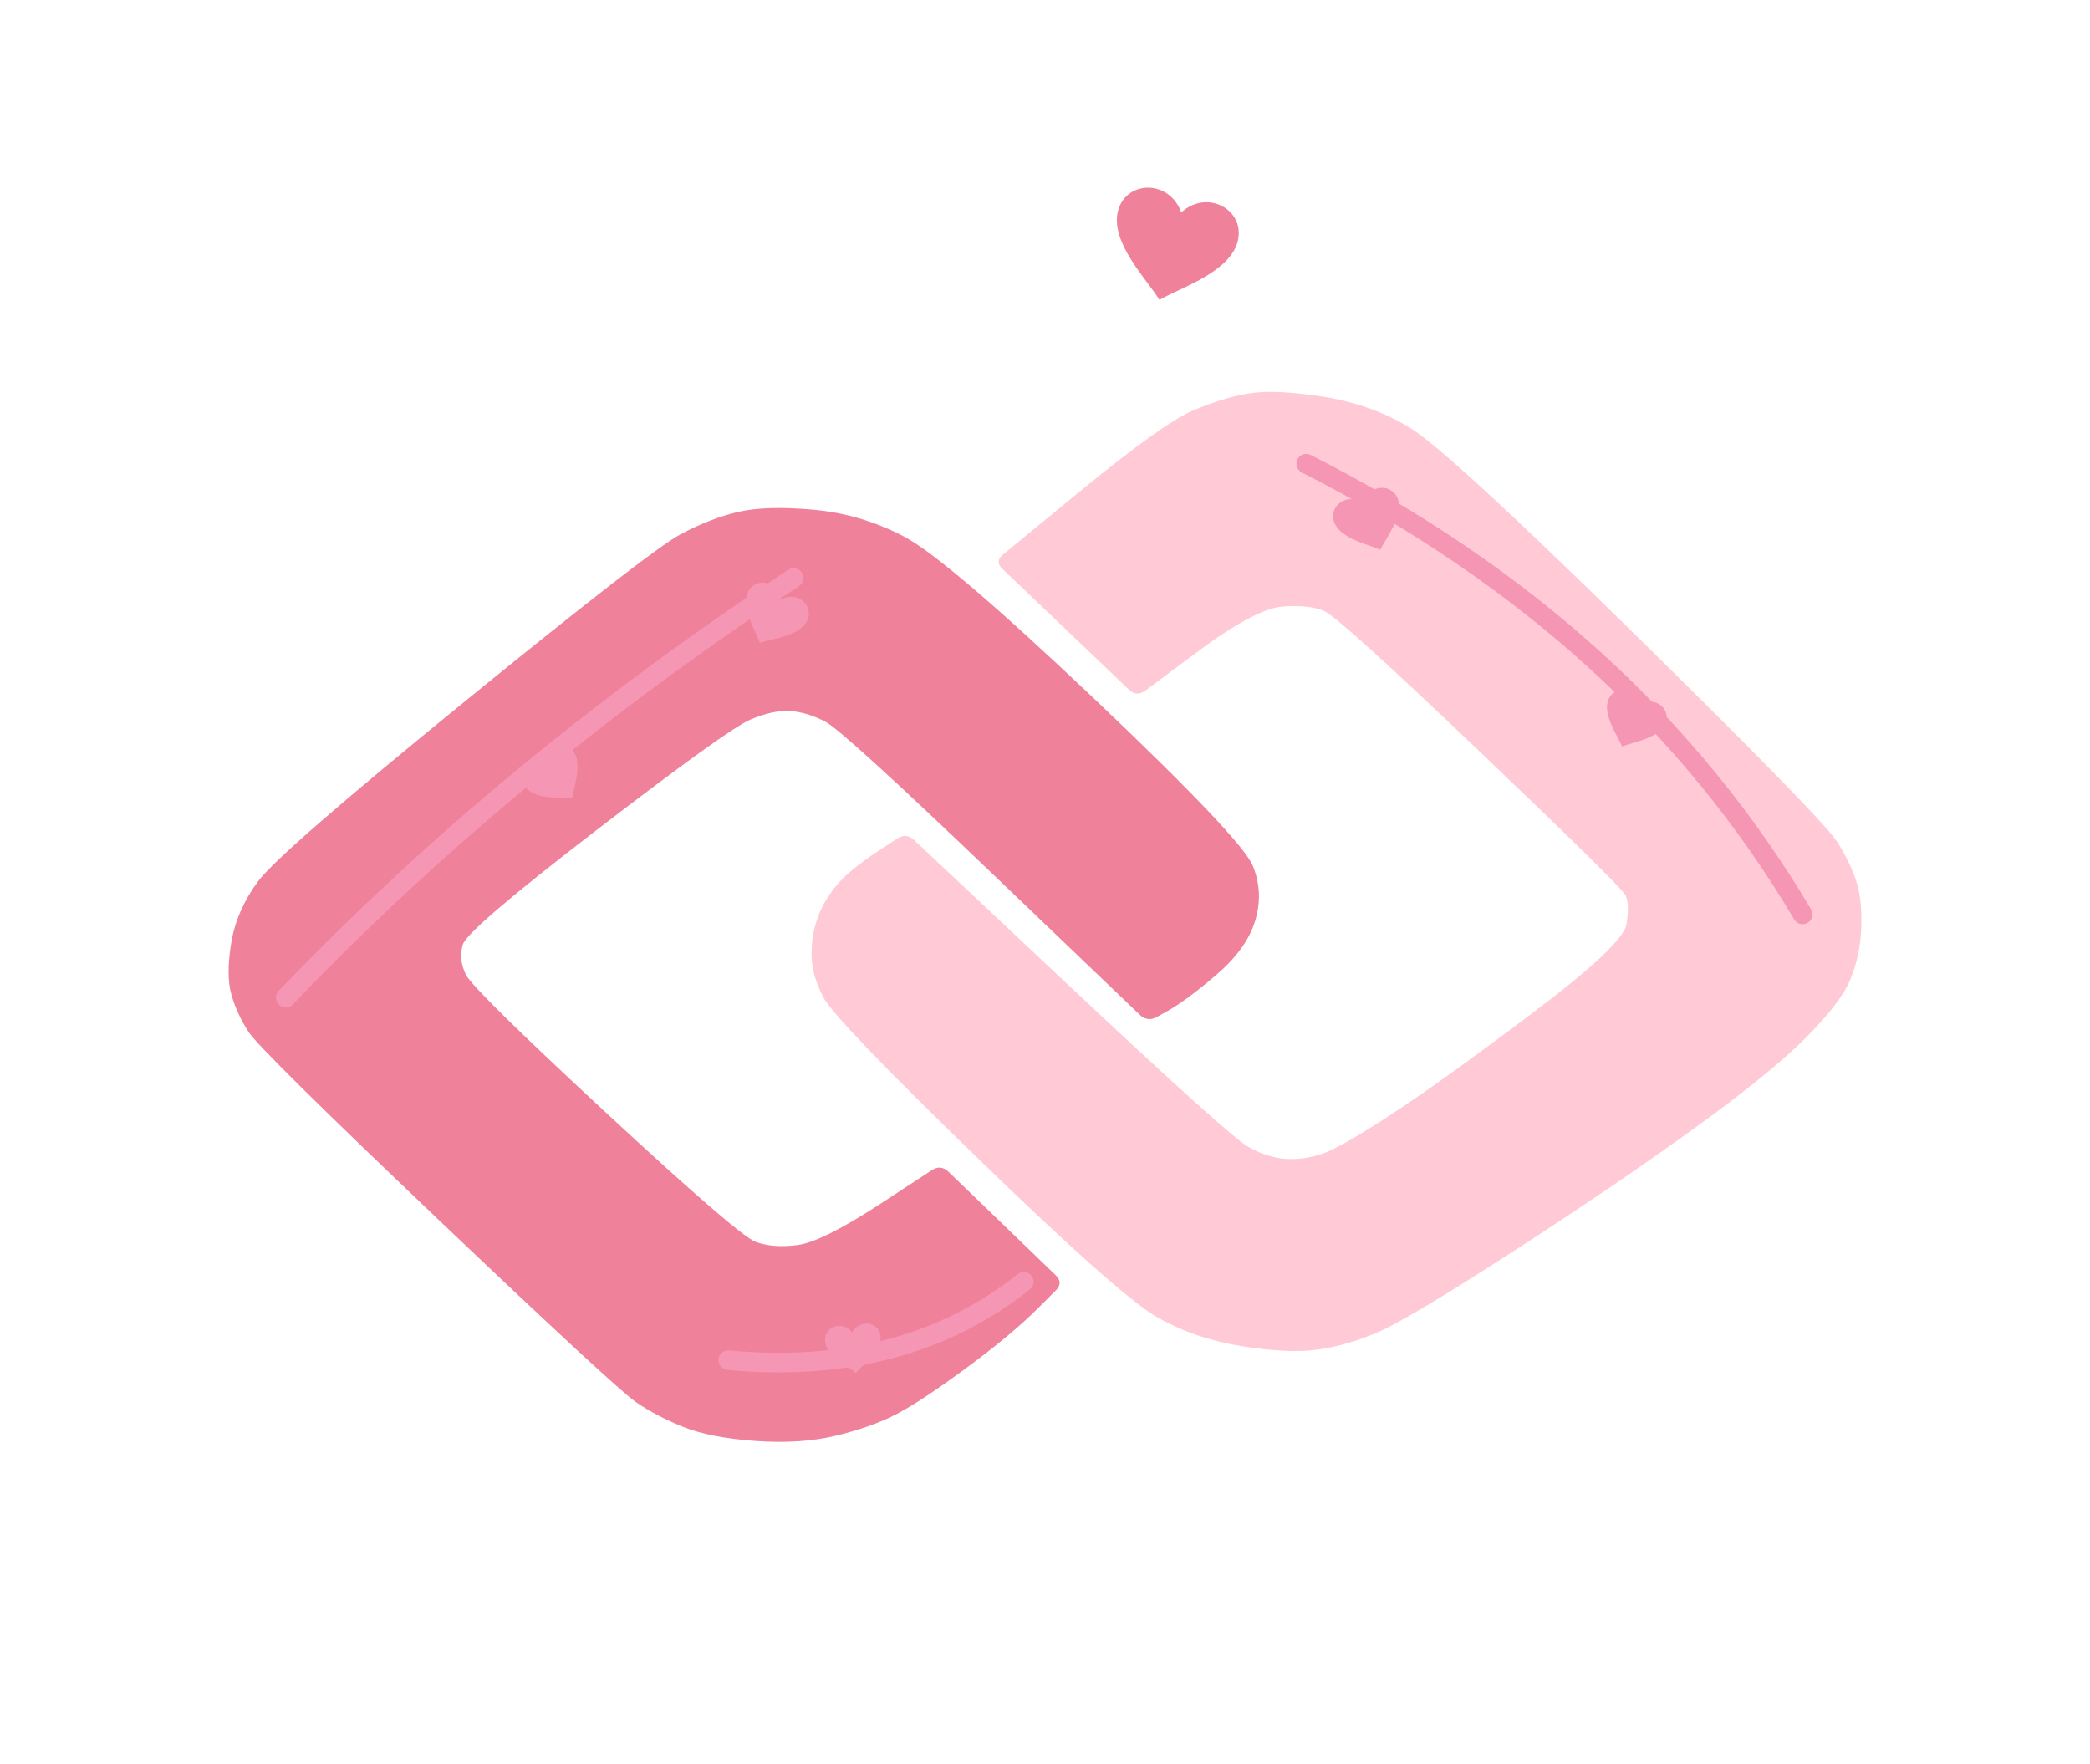
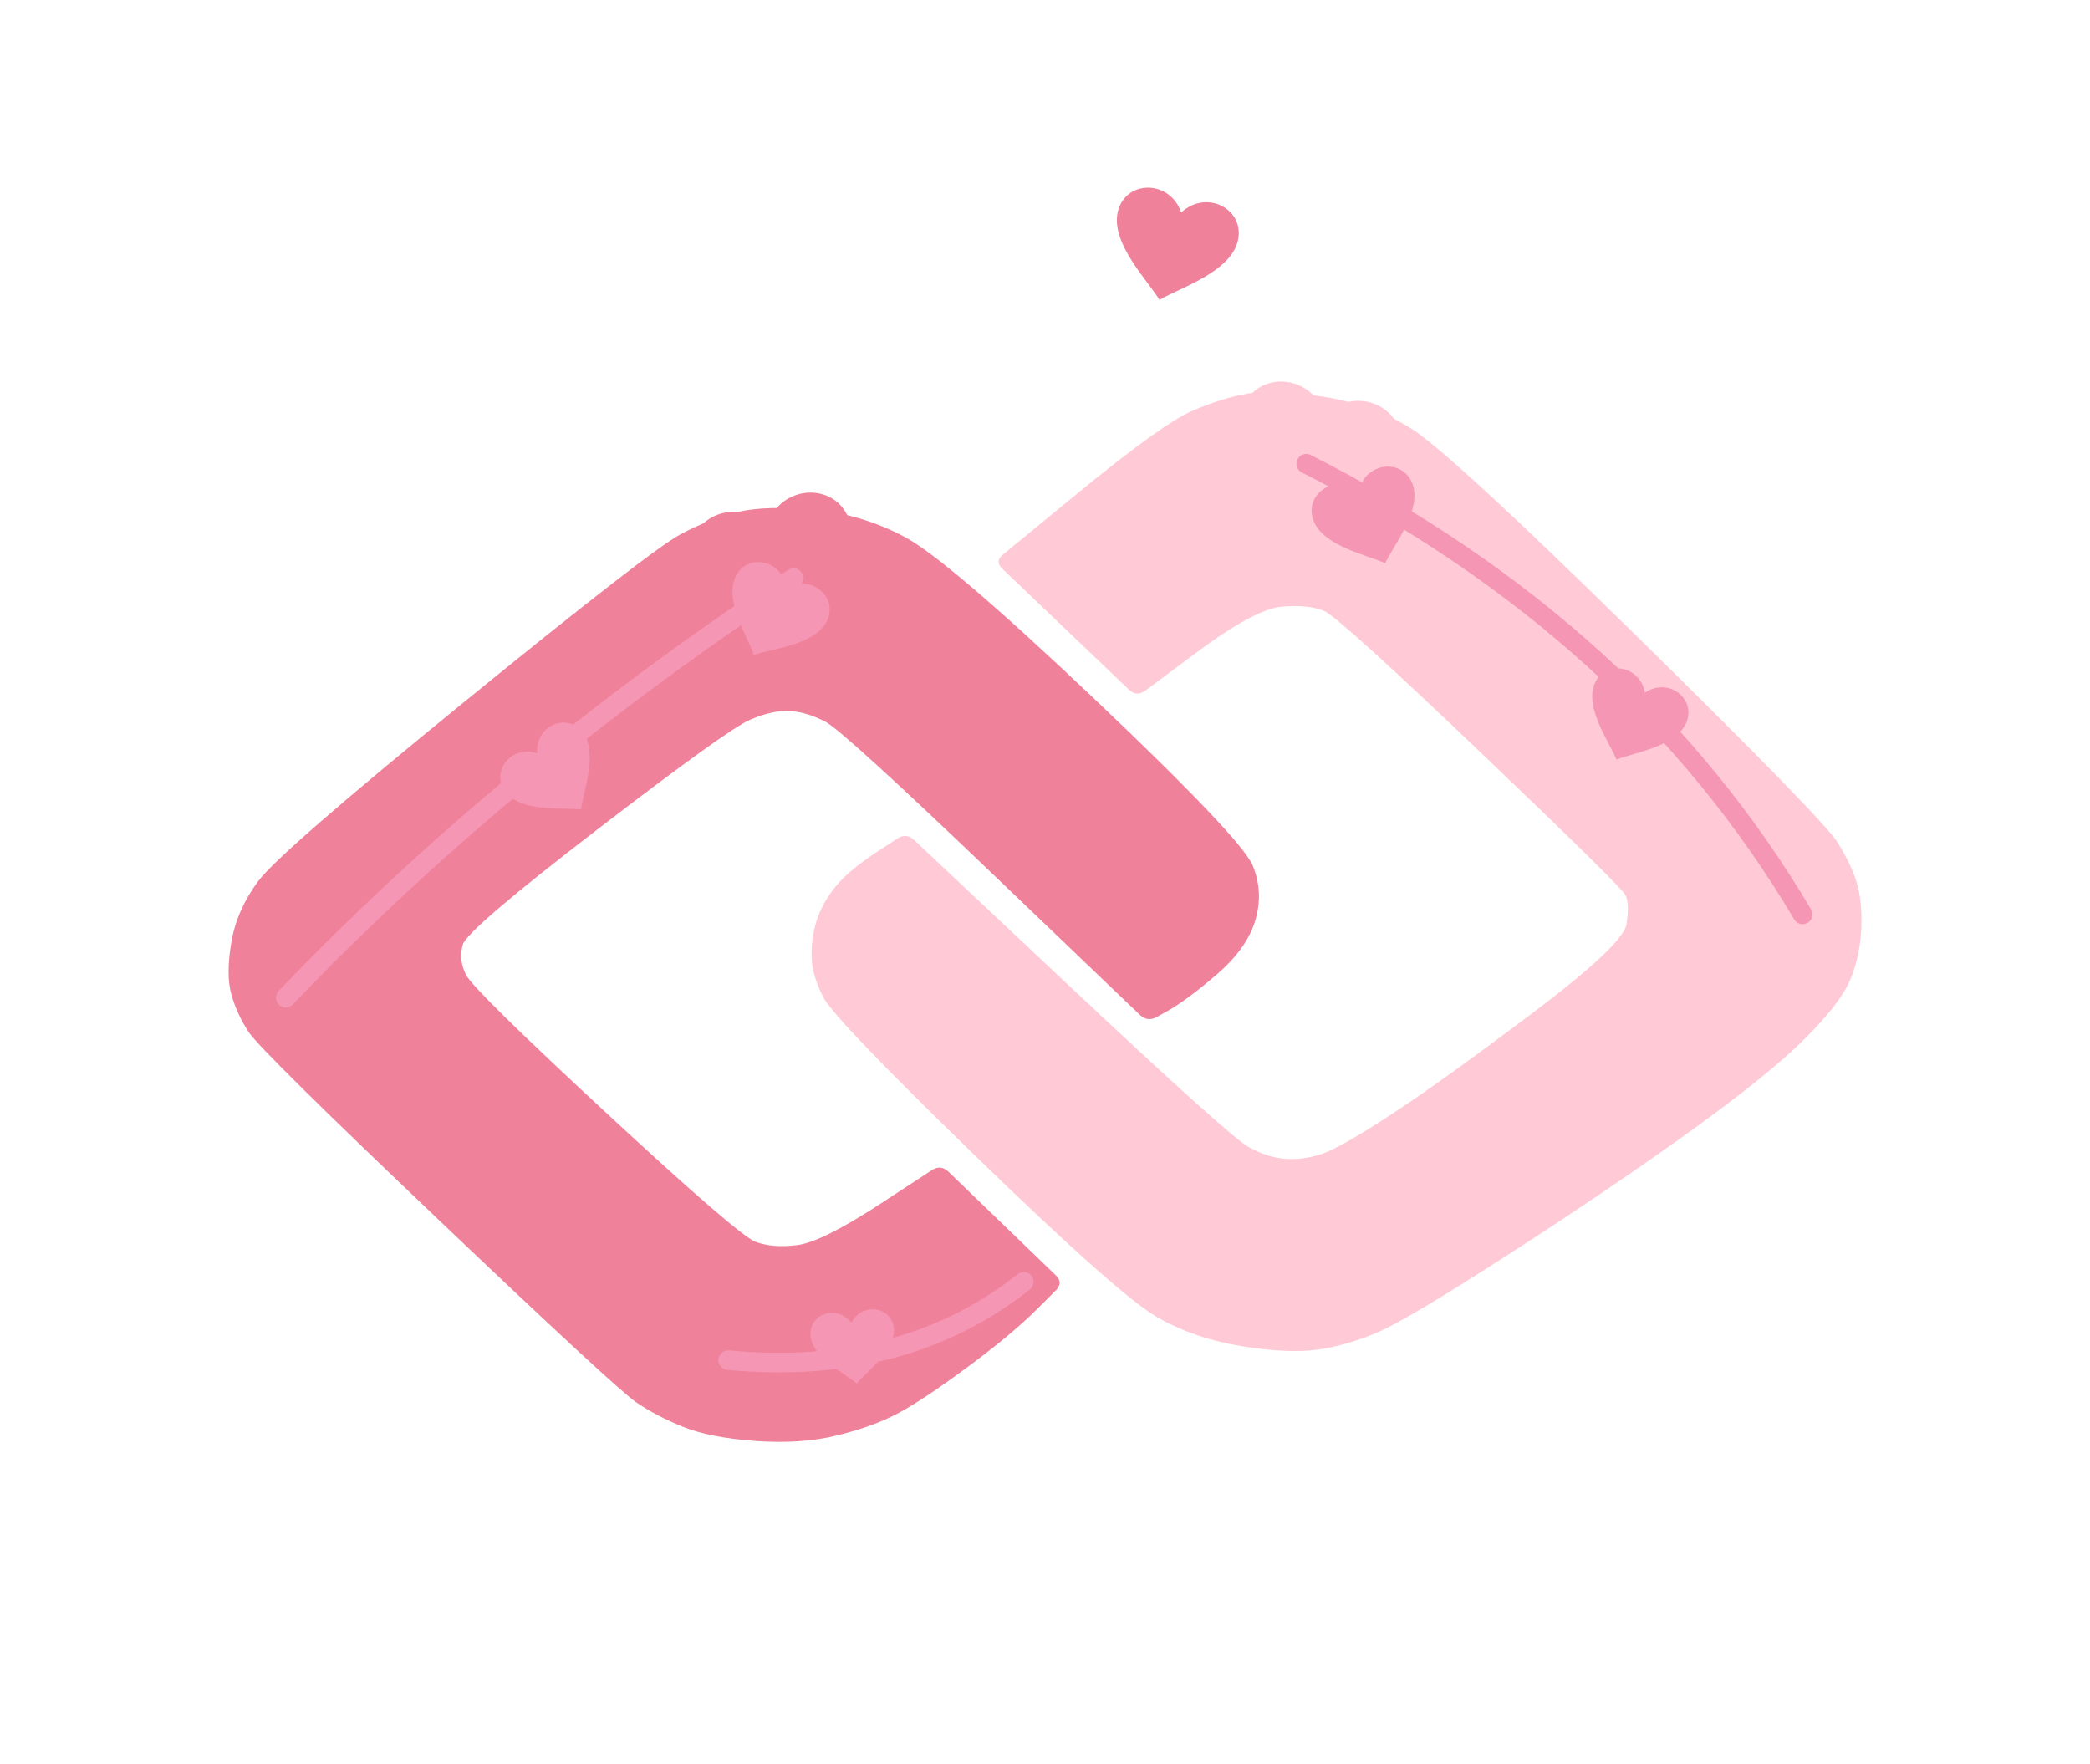
<svg xmlns="http://www.w3.org/2000/svg" width="1280" height="1080" viewBox="-140 -240 1280 1080" role="img" aria-labelledby="title desc">
  <defs>
    <clipPath id="left">
      <path d="M312.200 73.490 Q329.340 69.530 358.350 72.170 Q387.360 74.800 413.740 88.650 Q440.110 102.500 530.440 188.210 Q620.770 273.930 627.360 290.410 Q633.960 306.890 628.680 324.040 Q623.410 341.180 604.950 357.000 Q586.480 372.830 574.620 379.420 L568.510 382.810 Q562.750 386.010 557.990 381.450 L469.780 297.000 Q376.810 207.990 365.600 202.060 Q354.400 196.120 343.850 195.460 Q333.300 194.800 319.450 200.740 Q305.600 206.670 225.820 267.990 Q146.040 329.310 143.410 338.540 Q140.770 347.770 145.380 357.000 Q150.000 366.230 231.100 441.400 Q312.200 516.560 322.750 520.520 Q333.300 524.470 348.460 522.500 Q363.630 520.520 399.890 496.780 L430.640 476.660 Q436.150 473.050 440.900 477.620 L506.570 541.000 Q511.320 545.570 506.650 550.240 L495.490 561.400 Q479.670 577.220 451.980 597.660 Q424.290 618.100 409.120 626.010 Q393.960 633.930 372.200 639.200 Q350.440 644.470 322.750 642.500 Q295.060 640.520 278.570 633.930 Q262.090 627.330 249.560 618.760 Q237.030 610.190 128.240 506.670 Q19.450 403.160 12.200 391.950 Q4.950 380.740 1.650 368.870 Q-1.650 357.000 1.650 337.220 Q4.950 317.440 18.130 299.640 Q31.320 281.840 144.730 189.530 Q258.130 97.220 276.590 87.330 Q295.060 77.440 312.200 73.490 Z" />
    </clipPath>
    <clipPath id="right">
      <path d="M624.730 0.960 Q640.550 -1.680 670.220 2.940 Q699.890 7.550 723.630 22.060 Q747.360 36.560 862.090 149.310 Q976.810 262.060 985.380 275.900 Q993.960 289.750 997.250 300.960 Q1000.550 312.170 999.890 328.650 Q999.230 345.130 993.300 359.640 Q987.360 374.150 965.600 395.900 Q943.850 417.660 896.370 451.950 Q848.900 486.230 785.600 527.110 Q722.310 567.990 703.850 575.900 Q685.380 583.820 667.580 586.450 Q649.780 589.090 620.770 584.470 Q591.760 579.860 568.680 566.670 Q545.600 553.490 458.570 469.090 Q371.540 384.690 364.290 370.850 Q357.030 357.000 357.030 344.470 Q357.030 331.950 360.990 321.400 Q364.950 310.850 372.860 301.620 Q380.770 292.390 397.910 281.180 L409.540 273.580 Q415.060 269.970 419.860 274.480 L513.960 362.940 Q612.860 455.900 624.730 462.500 Q636.590 469.090 647.800 469.750 Q659.010 470.410 670.220 466.450 Q681.430 462.500 711.760 442.720 Q742.090 422.940 798.130 380.740 Q854.180 338.540 856.150 326.010 Q858.130 313.490 855.490 308.210 Q852.860 302.940 766.480 220.520 Q680.110 138.100 670.880 134.140 Q661.650 130.190 645.170 131.510 Q628.680 132.830 592.420 159.860 L561.440 182.950 Q556.150 186.890 551.380 182.340 L473.890 108.360 Q469.120 103.820 474.220 99.640 L520.550 61.620 Q571.980 19.420 590.440 11.510 Q608.900 3.600 624.730 0.960 Z" />
    </clipPath>
    <clipPath id="both">
      <path d="M312.200 73.490 Q329.340 69.530 358.350 72.170 Q387.360 74.800 413.740 88.650 Q440.110 102.500 530.440 188.210 Q620.770 273.930 627.360 290.410 Q633.960 306.890 628.680 324.040 Q623.410 341.180 604.950 357.000 Q586.480 372.830 574.620 379.420 L568.510 382.810 Q562.750 386.010 557.990 381.450 L469.780 297.000 Q376.810 207.990 365.600 202.060 Q354.400 196.120 343.850 195.460 Q333.300 194.800 319.450 200.740 Q305.600 206.670 225.820 267.990 Q146.040 329.310 143.410 338.540 Q140.770 347.770 145.380 357.000 Q150.000 366.230 231.100 441.400 Q312.200 516.560 322.750 520.520 Q333.300 524.470 348.460 522.500 Q363.630 520.520 399.890 496.780 L430.640 476.660 Q436.150 473.050 440.900 477.620 L506.570 541.000 Q511.320 545.570 506.650 550.240 L495.490 561.400 Q479.670 577.220 451.980 597.660 Q424.290 618.100 409.120 626.010 Q393.960 633.930 372.200 639.200 Q350.440 644.470 322.750 642.500 Q295.060 640.520 278.570 633.930 Q262.090 627.330 249.560 618.760 Q237.030 610.190 128.240 506.670 Q19.450 403.160 12.200 391.950 Q4.950 380.740 1.650 368.870 Q-1.650 357.000 1.650 337.220 Q4.950 317.440 18.130 299.640 Q31.320 281.840 144.730 189.530 Q258.130 97.220 276.590 87.330 Q295.060 77.440 312.200 73.490 Z M624.730 0.960 Q640.550 -1.680 670.220 2.940 Q699.890 7.550 723.630 22.060 Q747.360 36.560 862.090 149.310 Q976.810 262.060 985.380 275.900 Q993.960 289.750 997.250 300.960 Q1000.550 312.170 999.890 328.650 Q999.230 345.130 993.300 359.640 Q987.360 374.150 965.600 395.900 Q943.850 417.660 896.370 451.950 Q848.900 486.230 785.600 527.110 Q722.310 567.990 703.850 575.900 Q685.380 583.820 667.580 586.450 Q649.780 589.090 620.770 584.470 Q591.760 579.860 568.680 566.670 Q545.600 553.490 458.570 469.090 Q371.540 384.690 364.290 370.850 Q357.030 357.000 357.030 344.470 Q357.030 331.950 360.990 321.400 Q364.950 310.850 372.860 301.620 Q380.770 292.390 397.910 281.180 L409.540 273.580 Q415.060 269.970 419.860 274.480 L513.960 362.940 Q612.860 455.900 624.730 462.500 Q636.590 469.090 647.800 469.750 Q659.010 470.410 670.220 466.450 Q681.430 462.500 711.760 442.720 Q742.090 422.940 798.130 380.740 Q854.180 338.540 856.150 326.010 Q858.130 313.490 855.490 308.210 Q852.860 302.940 766.480 220.520 Q680.110 138.100 670.880 134.140 Q661.650 130.190 645.170 131.510 Q628.680 132.830 592.420 159.860 L561.440 182.950 Q556.150 186.890 551.380 182.340 L473.890 108.360 Q469.120 103.820 474.220 99.640 L520.550 61.620 Q571.980 19.420 590.440 11.510 Q608.900 3.600 624.730 0.960 Z" />
    </clipPath>
  </defs>
  <g id="supporting-art" />
  <g id="native-links">
    <path d="M312.200 73.490 Q329.340 69.530 358.350 72.170 Q387.360 74.800 413.740 88.650 Q440.110 102.500 530.440 188.210 Q620.770 273.930 627.360 290.410 Q633.960 306.890 628.680 324.040 Q623.410 341.180 604.950 357.000 Q586.480 372.830 574.620 379.420 L568.510 382.810 Q562.750 386.010 557.990 381.450 L469.780 297.000 Q376.810 207.990 365.600 202.060 Q354.400 196.120 343.850 195.460 Q333.300 194.800 319.450 200.740 Q305.600 206.670 225.820 267.990 Q146.040 329.310 143.410 338.540 Q140.770 347.770 145.380 357.000 Q150.000 366.230 231.100 441.400 Q312.200 516.560 322.750 520.520 Q333.300 524.470 348.460 522.500 Q363.630 520.520 399.890 496.780 L430.640 476.660 Q436.150 473.050 440.900 477.620 L506.570 541.000 Q511.320 545.570 506.650 550.240 L495.490 561.400 Q479.670 577.220 451.980 597.660 Q424.290 618.100 409.120 626.010 Q393.960 633.930 372.200 639.200 Q350.440 644.470 322.750 642.500 Q295.060 640.520 278.570 633.930 Q262.090 627.330 249.560 618.760 Q237.030 610.190 128.240 506.670 Q19.450 403.160 12.200 391.950 Q4.950 380.740 1.650 368.870 Q-1.650 357.000 1.650 337.220 Q4.950 317.440 18.130 299.640 Q31.320 281.840 144.730 189.530 Q258.130 97.220 276.590 87.330 Q295.060 77.440 312.200 73.490 Z" fill="#F0819A" id="left-link" />
    <path d="M624.730 0.960 Q640.550 -1.680 670.220 2.940 Q699.890 7.550 723.630 22.060 Q747.360 36.560 862.090 149.310 Q976.810 262.060 985.380 275.900 Q993.960 289.750 997.250 300.960 Q1000.550 312.170 999.890 328.650 Q999.230 345.130 993.300 359.640 Q987.360 374.150 965.600 395.900 Q943.850 417.660 896.370 451.950 Q848.900 486.230 785.600 527.110 Q722.310 567.990 703.850 575.900 Q685.380 583.820 667.580 586.450 Q649.780 589.090 620.770 584.470 Q591.760 579.860 568.680 566.670 Q545.600 553.490 458.570 469.090 Q371.540 384.690 364.290 370.850 Q357.030 357.000 357.030 344.470 Q357.030 331.950 360.990 321.400 Q364.950 310.850 372.860 301.620 Q380.770 292.390 397.910 281.180 L409.540 273.580 Q415.060 269.970 419.860 274.480 L513.960 362.940 Q612.860 455.900 624.730 462.500 Q636.590 469.090 647.800 469.750 Q659.010 470.410 670.220 466.450 Q681.430 462.500 711.760 442.720 Q742.090 422.940 798.130 380.740 Q854.180 338.540 856.150 326.010 Q858.130 313.490 855.490 308.210 Q852.860 302.940 766.480 220.520 Q680.110 138.100 670.880 134.140 Q661.650 130.190 645.170 131.510 Q628.680 132.830 592.420 159.860 L561.440 182.950 Q556.150 186.890 551.380 182.340 L473.890 108.360 Q469.120 103.820 474.220 99.640 L520.550 61.620 Q571.980 19.420 590.440 11.510 Q608.900 3.600 624.730 0.960 Z" fill="#FFC9D6" id="right-link" />
  </g>
+   <g transform="translate(338 116) rotate(-14) scale(0.82)">
+     <path d="M0 46 C-16 30 -61 3 -61 -29 C-61 -61 -19 -72 0 -43 C19 -72 61 -61 61 -29 C61 3 16 30 0 46Z" fill="#F0819A" />
+   </g>
+   <g transform="translate(663 48) rotate(14) scale(0.82)">
+     <path d="M0 46 C-16 30 -61 3 -61 -29 C-61 -61 -19 -72 0 -43 C19 -72 61 -61 61 -29 C61 3 16 30 0 46Z" fill="#FFC9D6" />
+   </g>
  <g id="integrated-details">
    <g clip-path="url(#both)">
      <path d="M35 371 Q170 230 346 114 M660 44 Q861 146 964 320 M306 593 Q414 603 487 545" fill="none" stroke="#F496B4" stroke-width="12" stroke-linecap="round" stroke-linejoin="round" />
    </g>
-     <g transform="translate(202 238) rotate(-38) scale(0.3)">
+     <g transform="translate(202 238) rotate(-38) scale(0.49)">
      <path d="M0 46 C-16 30 -61 3 -61 -29 C-61 -61 -19 -72 0 -43 C19 -72 61 -61 61 -29 C61 3 16 30 0 46Z" fill="#F496B4" />
    </g>
-     <g transform="translate(332 140) rotate(26) scale(0.33)">
+     <g transform="translate(332 140) rotate(26) scale(0.51)">
      <path d="M0 46 C-16 30 -61 3 -61 -29 C-61 -61 -19 -72 0 -43 C19 -72 61 -61 61 -29 C61 3 16 30 0 46Z" fill="#F496B4" />
    </g>
-     <g transform="translate(700 82) rotate(-20) scale(0.34)">
+     <g transform="translate(700 82) rotate(-20) scale(0.53)">
      <path d="M0 46 C-16 30 -61 3 -61 -29 C-61 -61 -19 -72 0 -43 C19 -72 61 -61 61 -29 C61 3 16 30 0 46Z" fill="#F496B4" />
    </g>
-     <g transform="translate(859 204) rotate(23) scale(0.31)">
+     <g transform="translate(859 204) rotate(23) scale(0.5)">
      <path d="M0 46 C-16 30 -61 3 -61 -29 C-61 -61 -19 -72 0 -43 C19 -72 61 -61 61 -29 C61 3 16 30 0 46Z" fill="#F496B4" />
    </g>
-     <g transform="translate(383 588) rotate(-5) scale(0.28)">
+     <g transform="translate(383 588) rotate(-5) scale(0.42)">
      <path d="M0 46 C-16 30 -61 3 -61 -29 C-61 -61 -19 -72 0 -43 C19 -72 61 -61 61 -29 C61 3 16 30 0 46Z" fill="#F496B4" />
    </g>
  </g>
  <g id="overhanging-details">
    <g transform="translate(577 -84) rotate(14) scale(0.62)">
      <path d="M0 46 C-16 30 -61 3 -61 -29 C-61 -61 -19 -72 0 -43 C19 -72 61 -61 61 -29 C61 3 16 30 0 46Z" fill="#F0819A" />
    </g>
  </g>
</svg>
